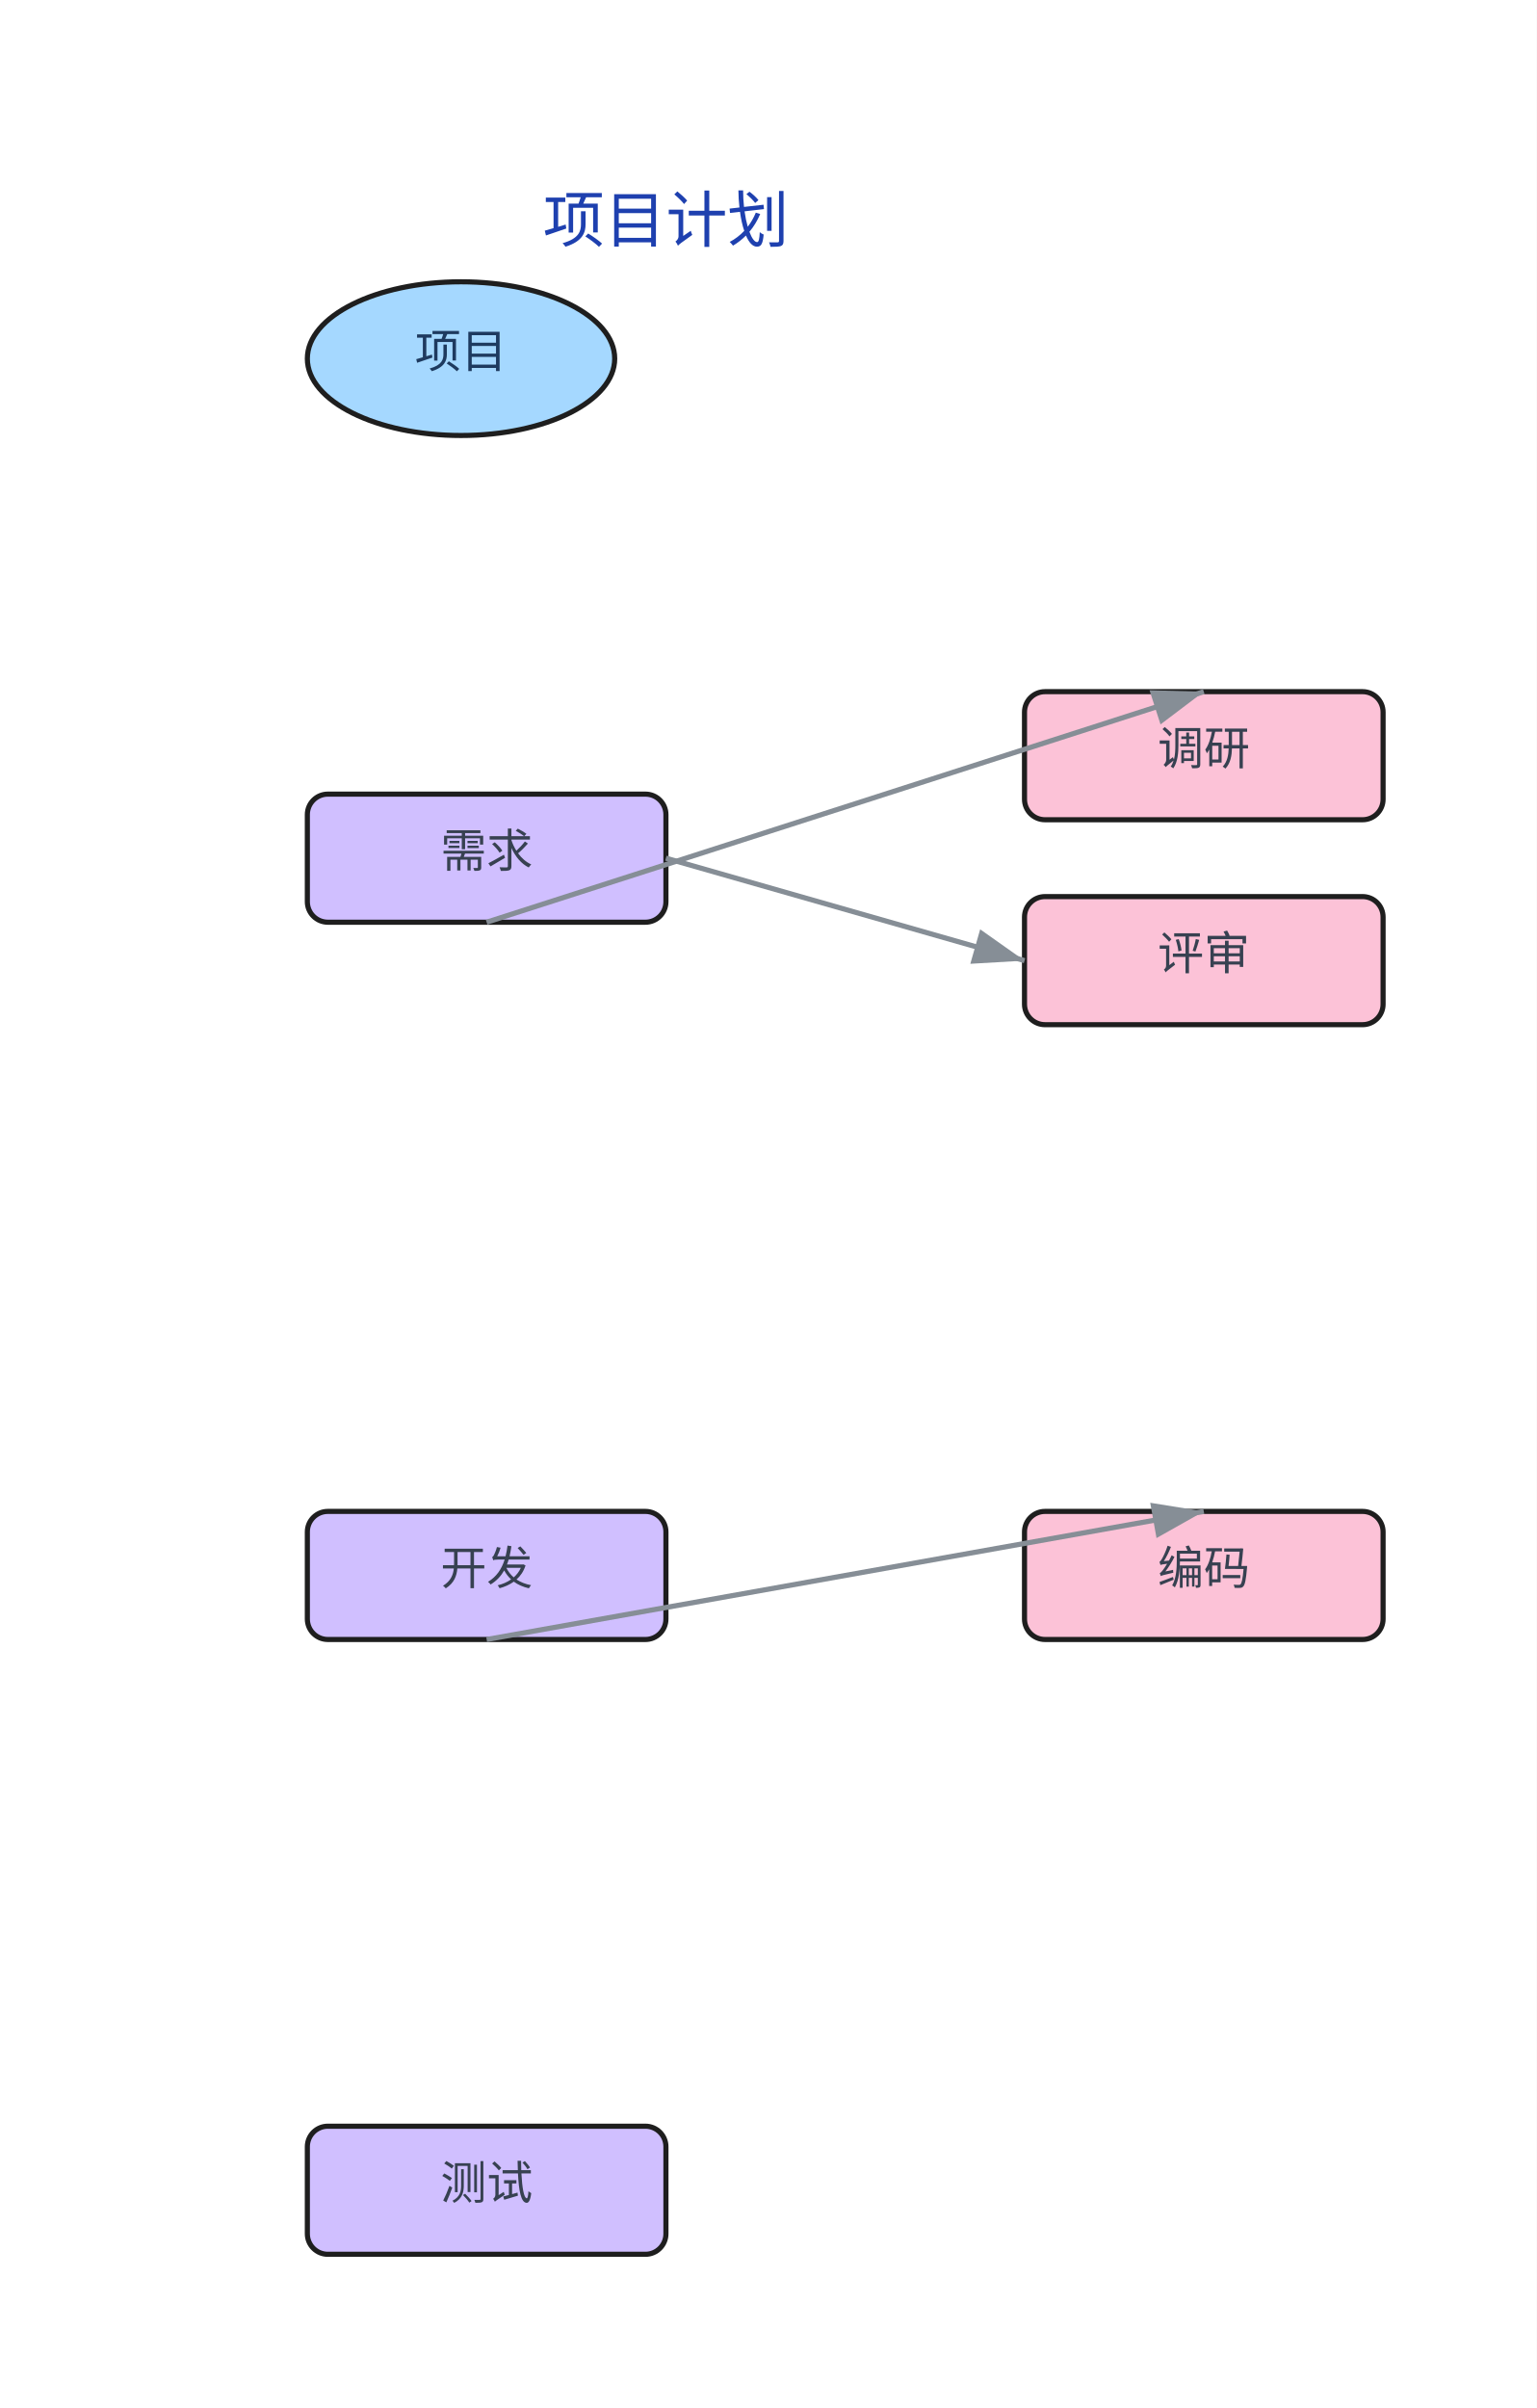
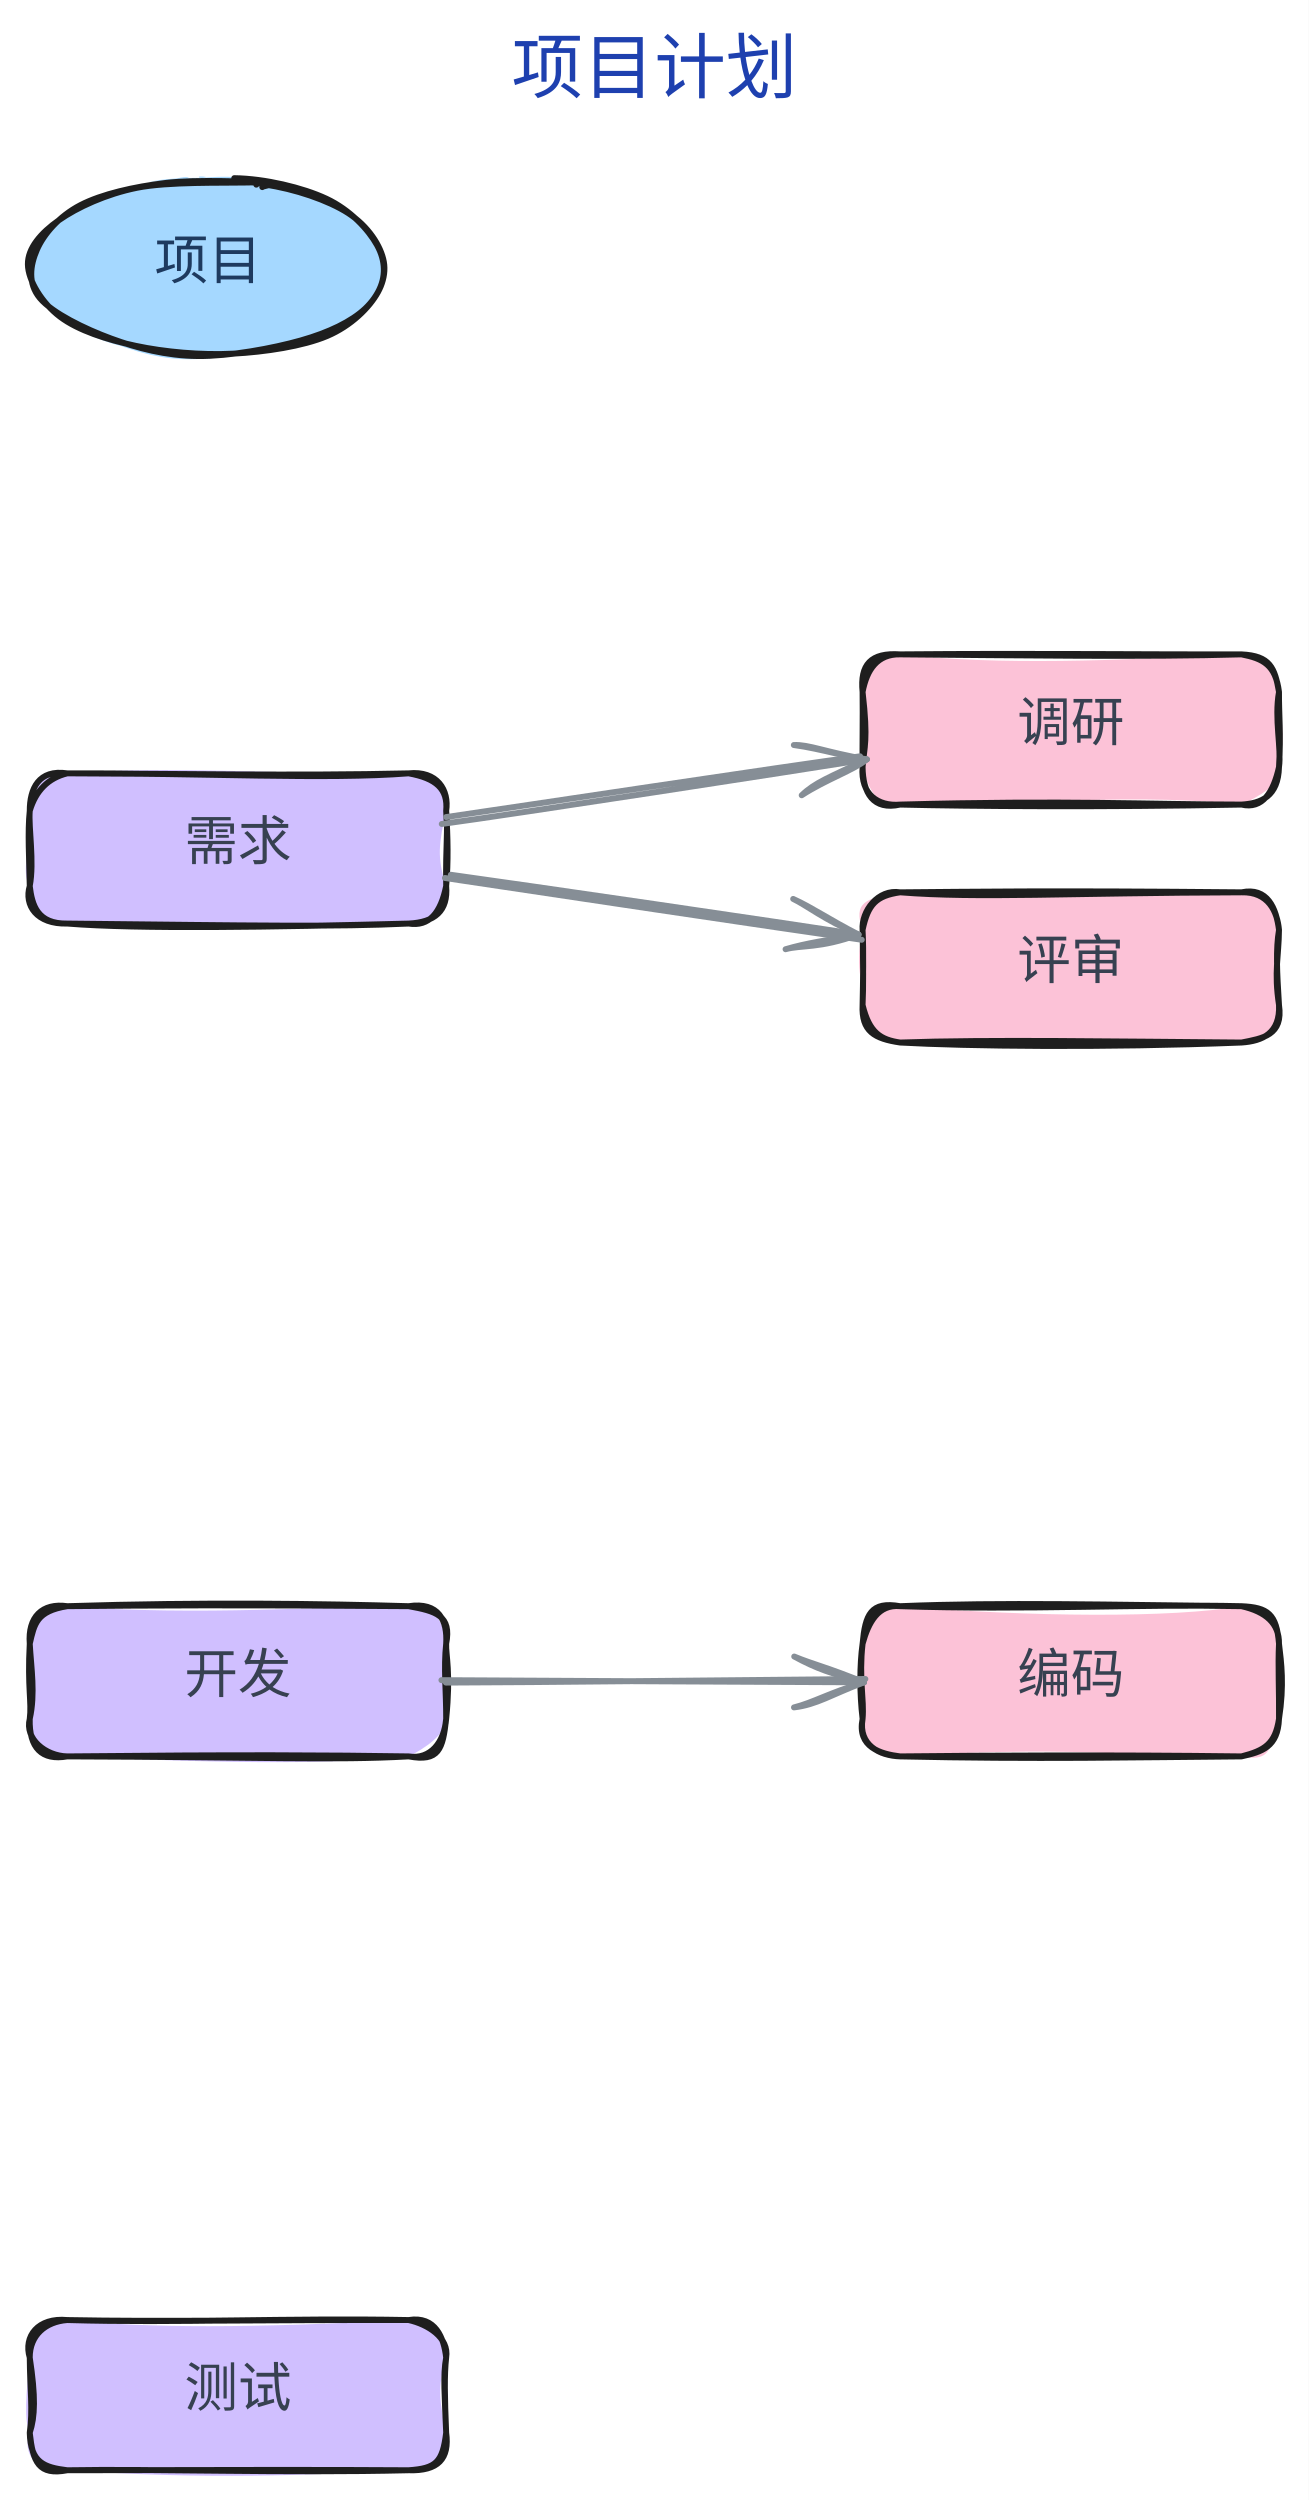
- <svg xmlns="http://www.w3.org/2000/svg" width="600" height="940" viewBox="-20 -50 600 940">
-   <rect x="-20" y="-50" width="600" height="940" fill="#ffffff" />
+ <svg xmlns="http://www.w3.org/2000/svg" version="1.1" viewBox="0 0 440 840.5" width="440" height="840.5" data-cjk-font="Ma Shan Zheng">
  <defs>
-     <marker id="arrowhead" markerWidth="10" markerHeight="7" refX="10" refY="3.5" orient="auto">
-       <polygon points="0 0, 10 3.5, 0 7" fill="#868e96" />
-     </marker>
+     <style class="style-fonts">
+       </style>
  </defs>
-   <ellipse cx="160" cy="90" rx="60" ry="30" fill="#a5d8ff" stroke="#1e1e1e" stroke-width="2" />
-   <text x="160" y="85.673" text-anchor="middle" dominant-baseline="central" font-size="18" font-family="&quot;Ma Shan Zheng&quot;, &quot;Long Cang&quot;, &quot;Liu Jian Mao Cao&quot;, &quot;Hannotate SC&quot;, &quot;HanziPen SC&quot;, &quot;Wawati SC&quot;, &quot;Kaiti SC&quot;, &quot;PingFang SC&quot;, sans-serif" fill="#1e3a5f">项目</text>
-   <rect x="100" y="260" width="140" height="50" fill="#d0bfff" stroke="#1e1e1e" stroke-width="2" rx="8" />
-   <text x="170" y="280.673" text-anchor="middle" dominant-baseline="central" font-size="18" font-family="&quot;Ma Shan Zheng&quot;, &quot;Long Cang&quot;, &quot;Liu Jian Mao Cao&quot;, &quot;Hannotate SC&quot;, &quot;HanziPen SC&quot;, &quot;Wawati SC&quot;, &quot;Kaiti SC&quot;, &quot;PingFang SC&quot;, sans-serif" fill="#374151">需求</text>
-   <rect x="100" y="540" width="140" height="50" fill="#d0bfff" stroke="#1e1e1e" stroke-width="2" rx="8" />
-   <text x="170" y="560.673" text-anchor="middle" dominant-baseline="central" font-size="18" font-family="&quot;Ma Shan Zheng&quot;, &quot;Long Cang&quot;, &quot;Liu Jian Mao Cao&quot;, &quot;Hannotate SC&quot;, &quot;HanziPen SC&quot;, &quot;Wawati SC&quot;, &quot;Kaiti SC&quot;, &quot;PingFang SC&quot;, sans-serif" fill="#374151">开发</text>
-   <rect x="100" y="780" width="140" height="50" fill="#d0bfff" stroke="#1e1e1e" stroke-width="2" rx="8" />
-   <text x="170" y="800.673" text-anchor="middle" dominant-baseline="central" font-size="18" font-family="&quot;Ma Shan Zheng&quot;, &quot;Long Cang&quot;, &quot;Liu Jian Mao Cao&quot;, &quot;Hannotate SC&quot;, &quot;HanziPen SC&quot;, &quot;Wawati SC&quot;, &quot;Kaiti SC&quot;, &quot;PingFang SC&quot;, sans-serif" fill="#374151">测试</text>
-   <rect x="380" y="220" width="140" height="50" fill="#fcc2d7" stroke="#1e1e1e" stroke-width="2" rx="8" />
-   <text x="450" y="240.673" text-anchor="middle" dominant-baseline="central" font-size="18" font-family="&quot;Ma Shan Zheng&quot;, &quot;Long Cang&quot;, &quot;Liu Jian Mao Cao&quot;, &quot;Hannotate SC&quot;, &quot;HanziPen SC&quot;, &quot;Wawati SC&quot;, &quot;Kaiti SC&quot;, &quot;PingFang SC&quot;, sans-serif" fill="#374151">调研</text>
-   <rect x="380" y="300" width="140" height="50" fill="#fcc2d7" stroke="#1e1e1e" stroke-width="2" rx="8" />
-   <text x="450" y="320.673" text-anchor="middle" dominant-baseline="central" font-size="18" font-family="&quot;Ma Shan Zheng&quot;, &quot;Long Cang&quot;, &quot;Liu Jian Mao Cao&quot;, &quot;Hannotate SC&quot;, &quot;HanziPen SC&quot;, &quot;Wawati SC&quot;, &quot;Kaiti SC&quot;, &quot;PingFang SC&quot;, sans-serif" fill="#374151">评审</text>
-   <rect x="380" y="540" width="140" height="50" fill="#fcc2d7" stroke="#1e1e1e" stroke-width="2" rx="8" />
-   <text x="450" y="560.673" text-anchor="middle" dominant-baseline="central" font-size="18" font-family="&quot;Ma Shan Zheng&quot;, &quot;Long Cang&quot;, &quot;Liu Jian Mao Cao&quot;, &quot;Hannotate SC&quot;, &quot;HanziPen SC&quot;, &quot;Wawati SC&quot;, &quot;Kaiti SC&quot;, &quot;PingFang SC&quot;, sans-serif" fill="#374151">编码</text>
-   <path d="M170.0,310.0 L450.0,220.0" fill="none" stroke="#868e96" stroke-width="2" marker-end="url(#arrowhead)" />
-   <path d="M240.0,285.0 L380.0,325.0" fill="none" stroke="#868e96" stroke-width="2" marker-end="url(#arrowhead)" />
-   <path d="M170.0,590.0 L450.0,540.0" fill="none" stroke="#868e96" stroke-width="2" marker-end="url(#arrowhead)" />
-   <text x="240" y="34" text-anchor="middle" dominant-baseline="central" font-size="24" font-family="&quot;Ma Shan Zheng&quot;, &quot;Long Cang&quot;, &quot;Liu Jian Mao Cao&quot;, &quot;Hannotate SC&quot;, &quot;HanziPen SC&quot;, &quot;Wawati SC&quot;, &quot;Kaiti SC&quot;, &quot;PingFang SC&quot;, sans-serif" fill="#1e40af">项目计划</text>
+   <rect x="0" y="0" width="440" height="840.5" fill="#ffffff" />
+   <g stroke-linecap="round" transform="translate(10 60) rotate(0 60 30)">
+     <path d="M40.1 1.18 C49.61 -0.93, 64.33 -0.37, 74.9 1.01 C85.46 2.39, 96.24 5.46, 103.48 9.48 C110.71 13.5, 116.46 19.96, 118.31 25.13 C120.16 30.3, 118.47 35.63, 114.59 40.49 C110.72 45.35, 103.68 51.05, 95.06 54.31 C86.44 57.56, 73.93 59.77, 62.89 60.02 C51.84 60.27, 38.09 58.49, 28.8 55.82 C19.51 53.14, 11.97 48.75, 7.12 43.96 C2.27 39.18, -1.25 32.47, -0.3 27.12 C0.65 21.76, 5 16.23, 12.82 11.83 C20.63 7.44, 39.77 2.69, 46.58 0.74 C53.4 -1.2, 53.45 -0.31, 53.71 0.16 M57.15 -0.1 C67.29 -1.26, 80.48 -0.26, 89.73 2.59 C98.98 5.45, 107.72 12.14, 112.65 17.06 C117.57 21.98, 120.18 27.02, 119.27 32.12 C118.36 37.23, 113.72 43.5, 107.19 47.69 C100.67 51.88, 90.03 55.15, 80.13 57.28 C70.22 59.41, 58.09 61.55, 47.77 60.48 C37.46 59.4, 25.91 54.94, 18.23 50.84 C10.55 46.75, 4.29 41.01, 1.69 35.9 C-0.9 30.78, -1.29 25.22, 2.65 20.16 C6.59 15.1, 16.25 8.81, 25.33 5.53 C34.41 2.25, 51.87 1.48, 57.12 0.46 C62.37 -0.55, 57.15 -0.81, 56.84 -0.58" stroke="none" stroke-width="0" fill="#a5d8ff" />
+     <path d="M68.76 -0.1 C79.02 0.03, 91.73 3.05, 99.73 6.8 C107.73 10.55, 113.87 17.18, 116.76 22.42 C119.65 27.66, 119.85 33.15, 117.06 38.24 C114.26 43.33, 108.12 49.51, 100 52.96 C91.88 56.4, 79.07 58.35, 68.34 58.9 C57.6 59.45, 45.28 58.33, 35.59 56.26 C25.9 54.2, 16.23 51.07, 10.19 46.5 C4.15 41.94, -0.57 34.29, -0.63 28.87 C-0.7 23.46, 3.71 18.31, 9.82 14.02 C15.93 9.73, 25.63 5.24, 36.04 3.14 C46.46 1.03, 65.62 1.55, 72.31 1.37 C79 1.2, 76.21 1.76, 76.17 2.08 M78.98 2.05 C89.01 3.46, 100.4 7.34, 107.08 11.67 C113.75 16, 118.1 22.69, 119.05 28.03 C120.01 33.37, 117.45 39.31, 112.81 43.71 C108.16 48.11, 100.57 51.78, 91.19 54.44 C81.8 57.11, 67.14 59.81, 56.5 59.7 C45.85 59.6, 36.19 57.06, 27.34 53.81 C18.49 50.57, 7.57 45.22, 3.41 40.24 C-0.74 35.27, 0.15 29.17, 2.42 23.96 C4.68 18.75, 9.82 12.72, 17.02 8.97 C24.22 5.23, 35.13 2.78, 45.63 1.51 C56.13 0.24, 74.58 1.14, 80.01 1.37 C85.44 1.6, 78.82 2.34, 78.18 2.9" stroke="#1e1e1e" stroke-width="2" fill="none" />
+   </g>
+   <g transform="translate(30 78) rotate(0 40 12)">
+     <text x="40" y="15.858" font-family="&quot;Ma Shan Zheng&quot;, &quot;Long Cang&quot;, &quot;Liu Jian Mao Cao&quot;, &quot;Hannotate SC&quot;, &quot;HanziPen SC&quot;, &quot;Wawati SC&quot;, &quot;Kaiti SC&quot;, &quot;PingFang SC&quot;, sans-serif" font-size="18px" fill="#1e3a5f" text-anchor="middle" style="white-space: pre;" direction="ltr" dominant-baseline="alphabetic">项目</text>
+   </g>
+   <g stroke-linecap="round" transform="translate(10 260) rotate(0 70 25.25)">
+     <path d="M12.63 0 C48.96 -2.76, 82.13 0.52, 127.38 0 C137.08 0.23, 138.69 1.58, 140 12.63 C137.57 23.41, 136.79 28.29, 140 37.88 C138.45 47.6, 138.84 48.11, 127.38 50.5 C106.14 52.22, 79.37 51.12, 12.63 50.5 C5.06 48.85, -2.41 45.23, 0 37.88 C-3.12 33.68, 0.27 24.52, 0 12.63 C-2.57 5.38, 5.23 -3.55, 12.63 0" stroke="none" stroke-width="0" fill="#d0bfff" />
+     <path d="M12.63 0 C58.4 -0.14, 99.62 2.16, 127.38 0 M12.63 0 C49.74 0.09, 89.39 0.87, 127.38 0 M127.38 0 C136.57 1.66, 140.69 5.2, 140 12.63 M127.38 0 C137.05 -1.01, 141.08 5.66, 140 12.63 M140 12.63 C140.71 19.09, 139.8 23.67, 140 37.88 M140 12.63 C140.55 21.38, 140.72 30.05, 140 37.88 M140 37.88 C140.72 46.32, 136.17 50.07, 127.38 50.5 M140 37.88 C138.17 46.92, 134.31 51.62, 127.38 50.5 M127.38 50.5 C81.77 51.7, 36.25 52.43, 12.63 50.5 M127.38 50.5 C102.62 51.66, 76.44 51.19, 12.63 50.5 M12.63 50.5 C2.26 50.83, -1.94 44.32, 0 37.88 M12.63 50.5 C2.52 50.69, 0.76 44.28, 0 37.88 M0 37.88 C1.57 29.74, -0.45 18.36, 0 12.63 M0 37.88 C-0.15 29.24, -0.75 19.56, 0 12.63 M0 12.63 C-0.02 5.22, 2.94 -1.47, 12.63 0 M0 12.63 C2 5.83, 6.26 1.53, 12.63 0" stroke="#1e1e1e" stroke-width="2" fill="none" />
+   </g>
+   <g transform="translate(30 273.25) rotate(0 50 12)">
+     <text x="50" y="15.858" font-family="&quot;Ma Shan Zheng&quot;, &quot;Long Cang&quot;, &quot;Liu Jian Mao Cao&quot;, &quot;Hannotate SC&quot;, &quot;HanziPen SC&quot;, &quot;Wawati SC&quot;, &quot;Kaiti SC&quot;, &quot;PingFang SC&quot;, sans-serif" font-size="18px" fill="#374151" text-anchor="middle" style="white-space: pre;" direction="ltr" dominant-baseline="alphabetic">需求</text>
+   </g>
+   <g stroke-linecap="round" transform="translate(10 540) rotate(0 70 25.25)">
+     <path d="M12.63 0 C57.53 3.43, 99.69 -0.14, 127.38 0 C135.04 0.02, 138.71 2.89, 140 12.63 C137.51 20.45, 142.36 32.27, 140 37.88 C140.05 42.99, 132.67 47.95, 127.38 50.5 C103.08 53.01, 72.12 53.17, 12.63 50.5 C6.87 51.51, -0.64 44.2, 0 37.88 C1.3 27.28, 1.15 19.26, 0 12.63 C-0.7 6.37, 6.29 0.67, 12.63 0" stroke="none" stroke-width="0" fill="#d0bfff" />
+     <path d="M12.63 0 C58.42 -1.46, 99.61 -0.83, 127.38 0 M12.63 0 C40.32 -0.26, 69.26 -0.47, 127.38 0 M127.38 0 C137.57 -1.54, 140.47 4.82, 140 12.63 M127.38 0 C136.54 1.67, 141.89 3.09, 140 12.63 M140 12.63 C139.85 16.48, 141.6 22.17, 140 37.88 M140 12.63 C139.11 20.96, 140.04 28.7, 140 37.88 M140 37.88 C139.37 45.68, 134.77 51.65, 127.38 50.5 M140 37.88 C138.86 48.15, 137.6 52.42, 127.38 50.5 M127.38 50.5 C100.92 50.09, 71.26 49.9, 12.63 50.5 M127.38 50.5 C101.89 51.92, 77.61 50.69, 12.63 50.5 M12.63 50.5 C4.05 52.05, -0.26 47.66, 0 37.88 M12.63 50.5 C5.25 50.35, -1.73 44.56, 0 37.88 M0 37.88 C1.91 29.41, 0.48 21, 0 12.63 M0 37.88 C0.72 32.25, -0.8 27.38, 0 12.63 M0 12.63 C1.56 5.9, 2.27 1.67, 12.63 0 M0 12.63 C-0.7 3.62, 4.17 -1.22, 12.63 0" stroke="#1e1e1e" stroke-width="2" fill="none" />
+   </g>
+   <g transform="translate(30 553.25) rotate(0 50 12)">
+     <text x="50" y="15.858" font-family="&quot;Ma Shan Zheng&quot;, &quot;Long Cang&quot;, &quot;Liu Jian Mao Cao&quot;, &quot;Hannotate SC&quot;, &quot;HanziPen SC&quot;, &quot;Wawati SC&quot;, &quot;Kaiti SC&quot;, &quot;PingFang SC&quot;, sans-serif" font-size="18px" fill="#374151" text-anchor="middle" style="white-space: pre;" direction="ltr" dominant-baseline="alphabetic">开发</text>
+   </g>
+   <g stroke-linecap="round" transform="translate(10 780) rotate(0 70 25.25)">
+     <path d="M12.63 0 C40.48 2.79, 73.58 2.71, 127.38 0 C136.76 1.22, 138.93 1.09, 140 12.63 C136.91 23.13, 137.8 27.31, 140 37.88 C143.58 49.46, 134 48.59, 127.38 50.5 C91.39 52.14, 61.86 53.75, 12.63 50.5 C3.35 52.82, -3.01 45.01, 0 37.88 C-1.97 33.99, -1.27 25.2, 0 12.63 C0.17 3.83, 6.02 -2.52, 12.63 0" stroke="none" stroke-width="0" fill="#d0bfff" />
+     <path d="M12.63 0 C49.67 1.1, 87.11 -0.78, 127.38 0 M12.63 0 C44.91 0.63, 77.85 -0.1, 127.38 0 M127.38 0 C136.47 -1.5, 139.25 6.02, 140 12.63 M127.38 0 C133.71 1.38, 141.1 5.89, 140 12.63 M140 12.63 C138.88 18.54, 139.54 25.86, 140 37.88 M140 12.63 C139.35 18.55, 139.5 25.67, 140 37.88 M140 37.88 C138.79 47.91, 136.54 49.86, 127.38 50.5 M140 37.88 C141.2 46.64, 137.32 50.84, 127.38 50.5 M127.38 50.5 C85.69 51.51, 41.63 49.96, 12.63 50.5 M127.38 50.5 C99.96 50.32, 71.81 50.37, 12.63 50.5 M12.63 50.5 C4.85 49.54, 0.25 47.95, 0 37.88 M12.63 50.5 C2.93 52.36, 1.06 47.79, 0 37.88 M0 37.88 C1.79 32.49, 2.01 25.88, 0 12.63 M0 37.88 C1.11 30.01, 0.07 23.54, 0 12.63 M0 12.63 C-0.03 5.15, 5.27 0.54, 12.63 0 M0 12.63 C-2.16 5.51, 2.72 -0.97, 12.63 0" stroke="#1e1e1e" stroke-width="2" fill="none" />
+   </g>
+   <g transform="translate(30 793.25) rotate(0 50 12)">
+     <text x="50" y="15.858" font-family="&quot;Ma Shan Zheng&quot;, &quot;Long Cang&quot;, &quot;Liu Jian Mao Cao&quot;, &quot;Hannotate SC&quot;, &quot;HanziPen SC&quot;, &quot;Wawati SC&quot;, &quot;Kaiti SC&quot;, &quot;PingFang SC&quot;, sans-serif" font-size="18px" fill="#374151" text-anchor="middle" style="white-space: pre;" direction="ltr" dominant-baseline="alphabetic">测试</text>
+   </g>
+   <g stroke-linecap="round" transform="translate(290 220) rotate(0 70 25.25)">
+     <path d="M12.63 0 C46.39 3.8, 85.08 2.03, 127.38 0 C134.54 3.19, 140.96 5.46, 140 12.63 C140 19.38, 142.67 25.88, 140 37.88 C142.29 42.84, 132.69 48.12, 127.38 50.5 C82.72 45.8, 42.09 52.33, 12.63 50.5 C5.17 52.36, 1.85 44.91, 0 37.88 C0.13 30.92, -1 26.95, 0 12.63 C2.61 6.74, 7.56 -3.57, 12.63 0" stroke="none" stroke-width="0" fill="#fcc2d7" />
+     <path d="M12.63 0 C57.42 -0.42, 102.03 0.11, 127.38 0 M12.63 0 C52.93 0.33, 95.56 0.93, 127.38 0 M127.38 0 C137.06 0.45, 138.59 4.52, 140 12.63 M127.38 0 C134.71 1.44, 138.85 3.54, 140 12.63 M140 12.63 C138.37 21.71, 140.88 31.57, 140 37.88 M140 12.63 C139.94 20.47, 140.69 26.44, 140 37.88 M140 37.88 C139.75 47.8, 134.02 50.09, 127.38 50.5 M140 37.88 C138.13 46.3, 134.5 52.2, 127.38 50.5 M127.38 50.5 C80.33 51.41, 36.6 51.07, 12.63 50.5 M127.38 50.5 C97.91 50.48, 68.23 48.99, 12.63 50.5 M12.63 50.5 C5.19 51.14, -0.74 47.06, 0 37.88 M12.63 50.5 C3.56 52.54, 0.12 46.67, 0 37.88 M0 37.88 C0.53 31.01, 1.92 29.19, 0 12.63 M0 37.88 C-0.09 30.1, 0.11 22, 0 12.63 M0 12.63 C1.45 5.04, 5.03 -0.16, 12.63 0 M0 12.63 C-0.91 3.43, 2.7 -0.69, 12.63 0" stroke="#1e1e1e" stroke-width="2" fill="none" />
+   </g>
+   <g transform="translate(310 233.25) rotate(0 50 12)">
+     <text x="50" y="15.858" font-family="&quot;Ma Shan Zheng&quot;, &quot;Long Cang&quot;, &quot;Liu Jian Mao Cao&quot;, &quot;Hannotate SC&quot;, &quot;HanziPen SC&quot;, &quot;Wawati SC&quot;, &quot;Kaiti SC&quot;, &quot;PingFang SC&quot;, sans-serif" font-size="18px" fill="#374151" text-anchor="middle" style="white-space: pre;" direction="ltr" dominant-baseline="alphabetic">调研</text>
+   </g>
+   <g stroke-linecap="round" transform="translate(290 300) rotate(0 70 25.25)">
+     <path d="M12.63 0 C49.35 2.61, 84.02 -0.43, 127.38 0 C135.7 -3.27, 141.53 6.43, 140 12.63 C138.58 18.91, 138.52 20.96, 140 37.88 C139.65 43.45, 138.35 51.72, 127.38 50.5 C89.8 49.86, 46.05 51.1, 12.63 50.5 C7 51.44, 1.11 44.83, 0 37.88 C0.94 30.23, -3.12 27.56, 0 12.63 C-3.29 3.48, 0.94 1.82, 12.63 0" stroke="none" stroke-width="0" fill="#fcc2d7" />
+     <path d="M12.63 0 C38.96 2.08, 69.21 0.17, 127.38 0 M12.63 0 C37.01 -0.19, 61.17 -0.63, 127.38 0 M127.38 0 C136.19 -1.85, 139.06 5.35, 140 12.63 M127.38 0 C136.42 -0.25, 139.44 6.47, 140 12.63 M140 12.63 C139.91 21.84, 138.27 26.49, 140 37.88 M140 12.63 C138.91 19.24, 139.3 26.54, 140 37.88 M140 37.88 C141.51 48.16, 134.48 49.09, 127.38 50.5 M140 37.88 C140.42 47.3, 134.55 50.04, 127.38 50.5 M127.38 50.5 C80.98 52.34, 34.69 51.73, 12.63 50.5 M127.38 50.5 C86.26 50.19, 42.22 49.44, 12.63 50.5 M12.63 50.5 C3.93 49.22, -0.44 46.75, 0 37.88 M12.63 50.5 C6.12 49.55, 2.26 47.27, 0 37.88 M0 37.88 C0.14 30.28, 0.39 19.8, 0 12.63 M0 37.88 C0.3 31.08, 0.2 25.64, 0 12.63 M0 12.63 C1.82 4, 4.56 1.17, 12.63 0 M0 12.63 C-0.48 6.28, 5.26 -1.24, 12.63 0" stroke="#1e1e1e" stroke-width="2" fill="none" />
+   </g>
+   <g transform="translate(310 313.25) rotate(0 50 12)">
+     <text x="50" y="15.858" font-family="&quot;Ma Shan Zheng&quot;, &quot;Long Cang&quot;, &quot;Liu Jian Mao Cao&quot;, &quot;Hannotate SC&quot;, &quot;HanziPen SC&quot;, &quot;Wawati SC&quot;, &quot;Kaiti SC&quot;, &quot;PingFang SC&quot;, sans-serif" font-size="18px" fill="#374151" text-anchor="middle" style="white-space: pre;" direction="ltr" dominant-baseline="alphabetic">评审</text>
+   </g>
+   <g stroke-linecap="round" transform="translate(290 540) rotate(0 70 25.25)">
+     <path d="M12.63 0 C56.65 3.62, 103.66 4.05, 127.38 0 C134.03 -0.36, 142.17 3.08, 140 12.63 C139.52 18.42, 142.47 27.37, 140 37.88 C136.59 45.16, 139.03 52.92, 127.38 50.5 C100.99 52.12, 79.13 46.16, 12.63 50.5 C4.47 51.84, 1.39 48.62, 0 37.88 C1.86 32.99, -0.79 26.29, 0 12.63 C-1.06 4.61, 3.74 0.4, 12.63 0" stroke="none" stroke-width="0" fill="#fcc2d7" />
+     <path d="M12.63 0 C54.63 1.4, 94.07 -0.78, 127.38 0 M12.63 0 C46.85 -1.4, 83.19 -0.45, 127.38 0 M127.38 0 C136.36 0.4, 139.17 2.62, 140 12.63 M127.38 0 C135.66 1.85, 140.11 5.9, 140 12.63 M140 12.63 C140.77 19.08, 141.79 26.42, 140 37.88 M140 12.63 C139.63 20.01, 140.1 28.84, 140 37.88 M140 37.88 C139.63 47.41, 134.22 49, 127.38 50.5 M140 37.88 C138.75 46.28, 135.21 48.5, 127.38 50.5 M127.38 50.5 C92.08 50.78, 58.15 51.52, 12.63 50.5 M127.38 50.5 C84.36 49.95, 40.54 50.19, 12.63 50.5 M12.63 50.5 C6.06 49.68, -1.93 47.46, 0 37.88 M12.63 50.5 C5.73 50.3, -1.48 46.67, 0 37.88 M0 37.88 C0.6 31.46, -1.31 24.28, 0 12.63 M0 37.88 C-1.03 29.22, -0.99 19.69, 0 12.63 M0 12.63 C1.99 5.41, 5.25 -0.68, 12.63 0 M0 12.63 C0.89 2.77, 2.72 -1.74, 12.63 0" stroke="#1e1e1e" stroke-width="2" fill="none" />
+   </g>
+   <g transform="translate(310 553.25) rotate(0 50 12)">
+     <text x="50" y="15.858" font-family="&quot;Ma Shan Zheng&quot;, &quot;Long Cang&quot;, &quot;Liu Jian Mao Cao&quot;, &quot;Hannotate SC&quot;, &quot;HanziPen SC&quot;, &quot;Wawati SC&quot;, &quot;Kaiti SC&quot;, &quot;PingFang SC&quot;, sans-serif" font-size="18px" fill="#374151" text-anchor="middle" style="white-space: pre;" direction="ltr" dominant-baseline="alphabetic">编码</text>
+   </g>
+   <g stroke-linecap="round">
+     <g transform="translate(150 275.25) rotate(0 70 -10)">
+       <path d="M-0.02 -0.55 C23.29 -3.93, 115.82 -17.91, 139.15 -20.98 M-1.48 1.77 C22.25 -1.43, 117.98 -16.2, 141.42 -19.95" stroke="#868e96" stroke-width="2" fill="none" />
+     </g>
+     <g transform="translate(150 275.25) rotate(0 70 -10)">
+       <path d="M119.53 -7.88 C124.05 -12.24, 128.7 -13.84, 141.42 -19.95 M119.53 -7.88 C127.65 -13.2, 137.27 -16.4, 141.42 -19.95" stroke="#868e96" stroke-width="2" fill="none" />
+     </g>
+     <g transform="translate(150 275.25) rotate(0 70 -10)">
+       <path d="M116.89 -24.77 C121.96 -25, 127.26 -22.45, 141.42 -19.95 M116.89 -24.77 C126 -23.55, 136.65 -20.19, 141.42 -19.95" stroke="#868e96" stroke-width="2" fill="none" />
+     </g>
+   </g>
+   <mask />
+   <g stroke-linecap="round">
+     <g transform="translate(150 295.25) rotate(0 70 10)">
+       <path d="M-0.41 -0.07 C23.05 3.46, 116.13 17.37, 139.72 20.7 M1.58 -1.15 C24.95 2.08, 115.39 15.23, 138.62 18.94" stroke="#868e96" stroke-width="2" fill="none" />
+     </g>
+     <g transform="translate(150 295.25) rotate(0 70 10)">
+       <path d="M114.11 23.88 C119.2 22.44, 125.65 23.72, 138.62 18.94 M114.11 23.88 C121.19 21.79, 127.68 20.94, 138.62 18.94" stroke="#868e96" stroke-width="2" fill="none" />
+     </g>
+     <g transform="translate(150 295.25) rotate(0 70 10)">
+       <path d="M116.67 6.97 C121.15 9.1, 127.06 13.95, 138.62 18.94 M116.67 6.97 C122.96 9.81, 128.71 13.86, 138.62 18.94" stroke="#868e96" stroke-width="2" fill="none" />
+     </g>
+   </g>
+   <mask />
+   <g stroke-linecap="round">
+     <g transform="translate(150 565.25) rotate(0 70 0)">
+       <path d="M-0.09 0.44 C23.41 0.43, 117.52 -0.61, 140.93 -0.78 M-1.59 -0.38 C21.84 -0.19, 116.91 0.21, 140.47 0.35" stroke="#868e96" stroke-width="2" fill="none" />
+     </g>
+     <g transform="translate(150 565.25) rotate(0 70 0)">
+       <path d="M116.94 8.78 C124.62 7.88, 129.5 4.45, 140.47 0.35 M116.94 8.78 C123.42 7.16, 128.64 3.93, 140.47 0.35" stroke="#868e96" stroke-width="2" fill="none" />
+     </g>
+     <g transform="translate(150 565.25) rotate(0 70 0)">
+       <path d="M117.02 -8.32 C124.57 -4.21, 129.43 -2.62, 140.47 0.35 M117.02 -8.32 C123.51 -5.63, 128.7 -4.53, 140.47 0.35" stroke="#868e96" stroke-width="2" fill="none" />
+     </g>
+   </g>
+   <mask />
+   <g transform="translate(20 10) rotate(0 200 15)">
+     <text x="200" y="21.144" font-family="&quot;Ma Shan Zheng&quot;, &quot;Long Cang&quot;, &quot;Liu Jian Mao Cao&quot;, &quot;Hannotate SC&quot;, &quot;HanziPen SC&quot;, &quot;Wawati SC&quot;, &quot;Kaiti SC&quot;, &quot;PingFang SC&quot;, sans-serif" font-size="24px" fill="#1e40af" text-anchor="middle" style="white-space: pre;" direction="ltr" dominant-baseline="alphabetic">项目计划</text>
+   </g>
</svg>
